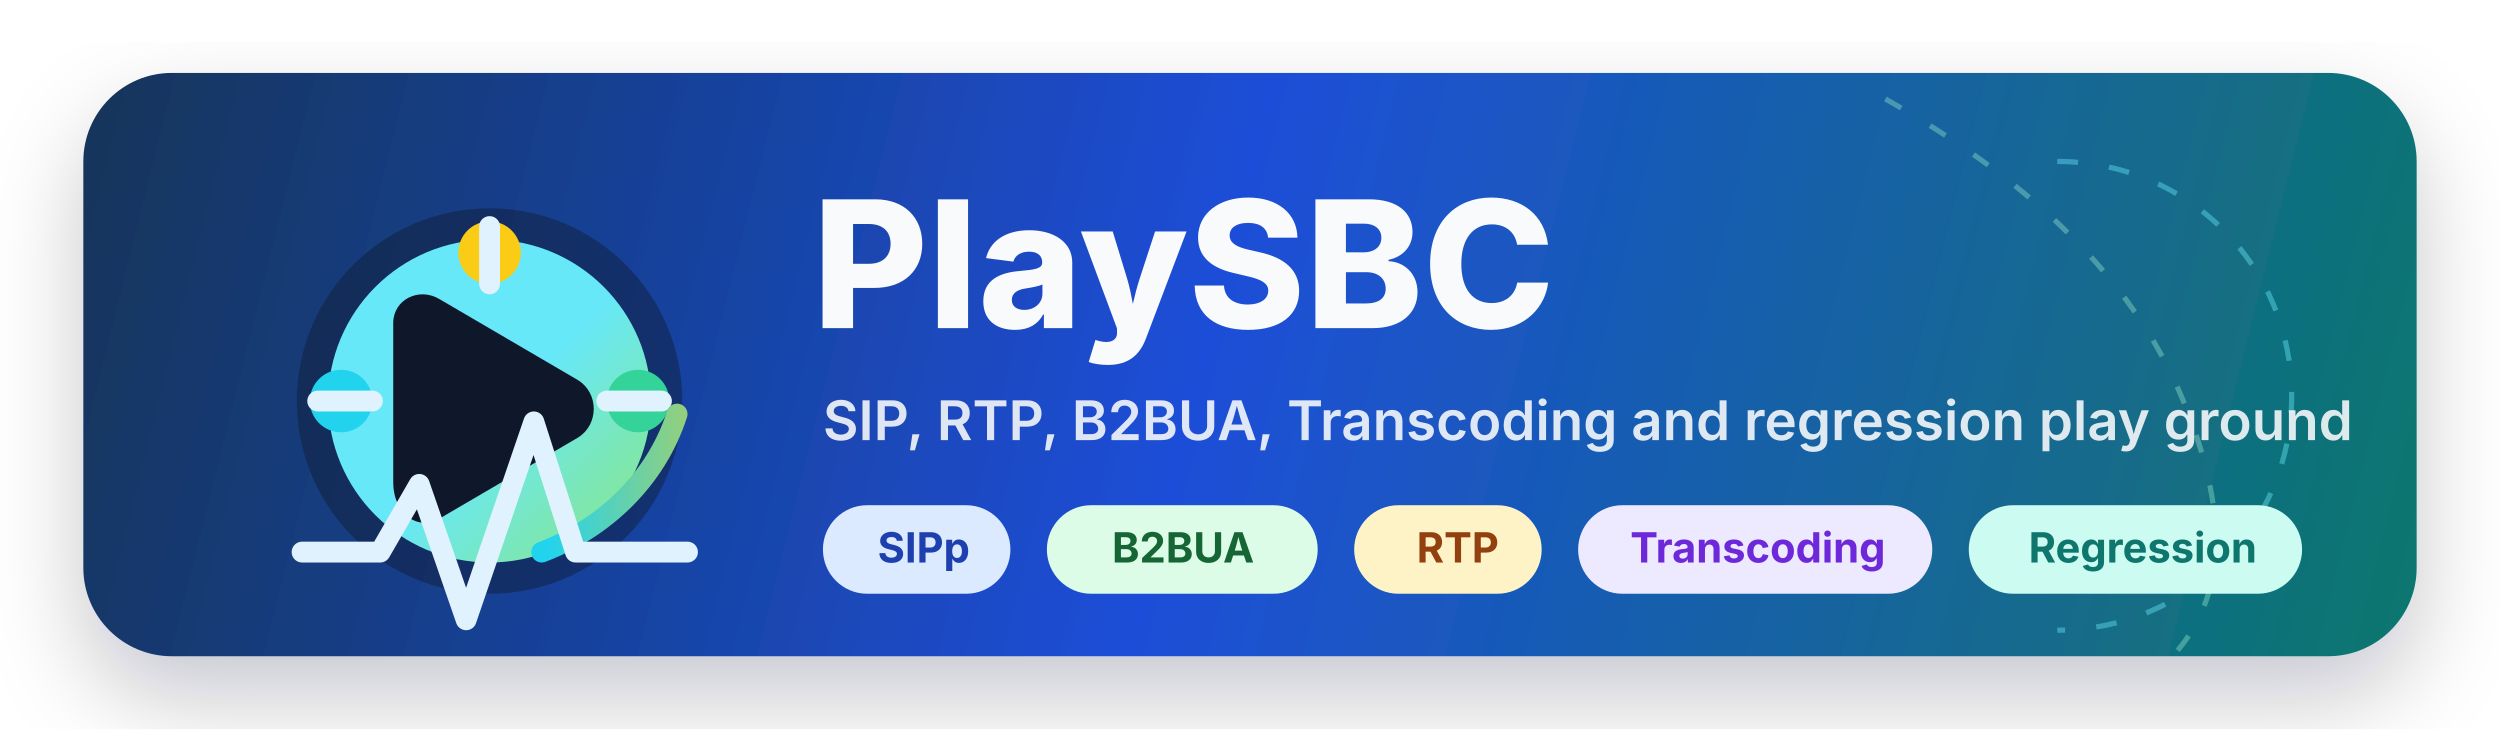
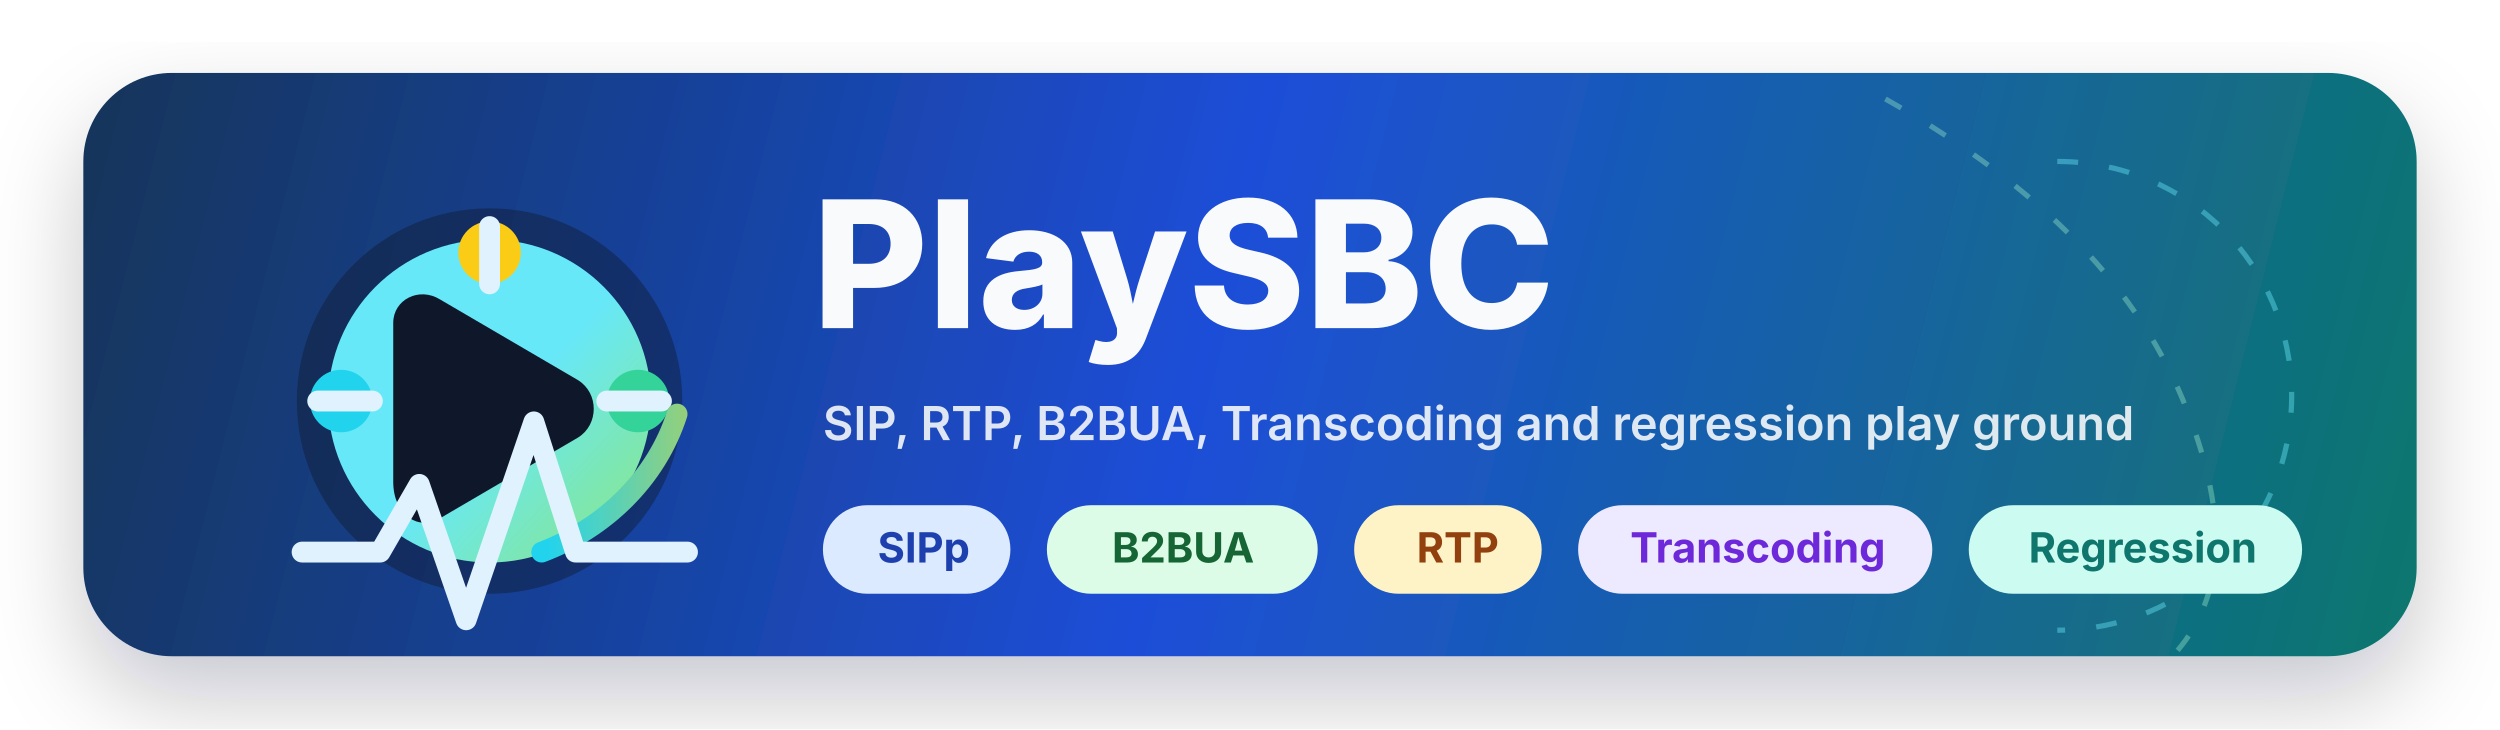
<svg xmlns="http://www.w3.org/2000/svg" width="960" height="280" viewBox="0 0 960 280" fill="none" role="img" aria-labelledby="title desc">
  <defs>
    <linearGradient id="bg" x1="40" y1="30" x2="920" y2="250" gradientUnits="userSpaceOnUse">
      <stop offset="0" stop-color="#12355B" />
      <stop offset="0.48" stop-color="#1D4ED8" />
      <stop offset="1" stop-color="#0F766E" />
    </linearGradient>
    <linearGradient id="accent" x1="128" y1="66" x2="298" y2="226" gradientUnits="userSpaceOnUse">
      <stop offset="0" stop-color="#67E8F9" />
      <stop offset="0.55" stop-color="#A3E635" />
      <stop offset="1" stop-color="#FACC15" />
    </linearGradient>
    <linearGradient id="pulse" x1="116" y1="153" x2="318" y2="153" gradientUnits="userSpaceOnUse">
      <stop offset="0" stop-color="#22D3EE" />
      <stop offset="0.5" stop-color="#FACC15" />
      <stop offset="1" stop-color="#34D399" />
    </linearGradient>
    <filter id="softShadow" x="0" y="0" width="960" height="280" filterUnits="userSpaceOnUse" color-interpolation-filters="sRGB">
      <feDropShadow dx="0" dy="16" stdDeviation="18" flood-color="#0F172A" flood-opacity="0.22" />
    </filter>
  </defs>
  <rect x="32" y="28" width="896" height="224" rx="34" fill="url(#bg)" filter="url(#softShadow)" />
  <path d="M790 62C840 62 880 102 880 152C880 202 840 242 790 242" stroke="#67E8F9" stroke-width="2" stroke-dasharray="8 12" opacity="0.42" />
  <path d="M724 38C784 72 822 111 840 158C856 199 854 229 836 250" stroke="#A7F3D0" stroke-width="2" stroke-dasharray="7 13" opacity="0.36" />
  <g transform="translate(94 60)">
    <circle cx="94" cy="94" r="74" fill="#0F172A" opacity="0.42" />
    <circle cx="94" cy="94" r="62" fill="url(#accent)" />
    <path d="M57 125V64C57 55 67 50 75 55L128 86C136 91 136 103 128 108L75 139C67 144 57 138 57 125Z" fill="#0F172A" />
    <circle cx="37" cy="94" r="12" fill="#22D3EE" />
    <circle cx="151" cy="94" r="12" fill="#34D399" />
    <circle cx="94" cy="37" r="12" fill="#FACC15" />
    <path d="M49 94H28M160 94H139M94 49V27" stroke="#E0F2FE" stroke-width="8" stroke-linecap="round" />
    <path d="M114 152C138 143 158 124 166 99" stroke="url(#pulse)" stroke-width="8" stroke-linecap="round" />
    <path d="M22 152H52L67 126L85 178L111 102L127 152H170" stroke="#E0F2FE" stroke-width="8" stroke-linecap="round" stroke-linejoin="round" />
  </g>
  <g fill="#F8FAFC">
    <text x="312" y="126" font-family="Inter, ui-sans-serif, system-ui, -apple-system, BlinkMacSystemFont, Segoe UI, sans-serif" font-size="68" font-weight="800" letter-spacing="0">PlaySBC</text>
-     <text x="316" y="169" font-family="Inter, ui-sans-serif, system-ui, -apple-system, BlinkMacSystemFont, Segoe UI, sans-serif" font-size="21" font-weight="600" opacity="0.88">SIP, RTP, B2BUA, Transcoding and regression play ground</text>
+     <text x="316" y="169" font-family="Inter, ui-sans-serif, system-ui, -apple-system, BlinkMacSystemFont, Segoe UI, sans-serif" font-size="18" font-weight="600" opacity="0.88">SIP, RTP, B2BUA, Transcoding and regression play ground</text>
  </g>
  <g font-family="Inter, ui-sans-serif, system-ui, -apple-system, BlinkMacSystemFont, Segoe UI, sans-serif" font-size="16" font-weight="700">
    <rect x="316" y="194" width="72" height="34" rx="17" fill="#DBEAFE" />
    <text x="337" y="216" fill="#1E40AF">SIPp</text>
    <rect x="402" y="194" width="104" height="34" rx="17" fill="#DCFCE7" />
    <text x="427" y="216" fill="#166534">B2BUA</text>
    <rect x="520" y="194" width="72" height="34" rx="17" fill="#FEF3C7" />
    <text x="544" y="216" fill="#92400E">RTP</text>
    <rect x="606" y="194" width="136" height="34" rx="17" fill="#EDE9FE" />
    <text x="626" y="216" fill="#6D28D9">Transcoding</text>
    <rect x="756" y="194" width="128" height="34" rx="17" fill="#CCFBF1" />
    <text x="779" y="216" fill="#0F766E">Regression</text>
  </g>
</svg>
